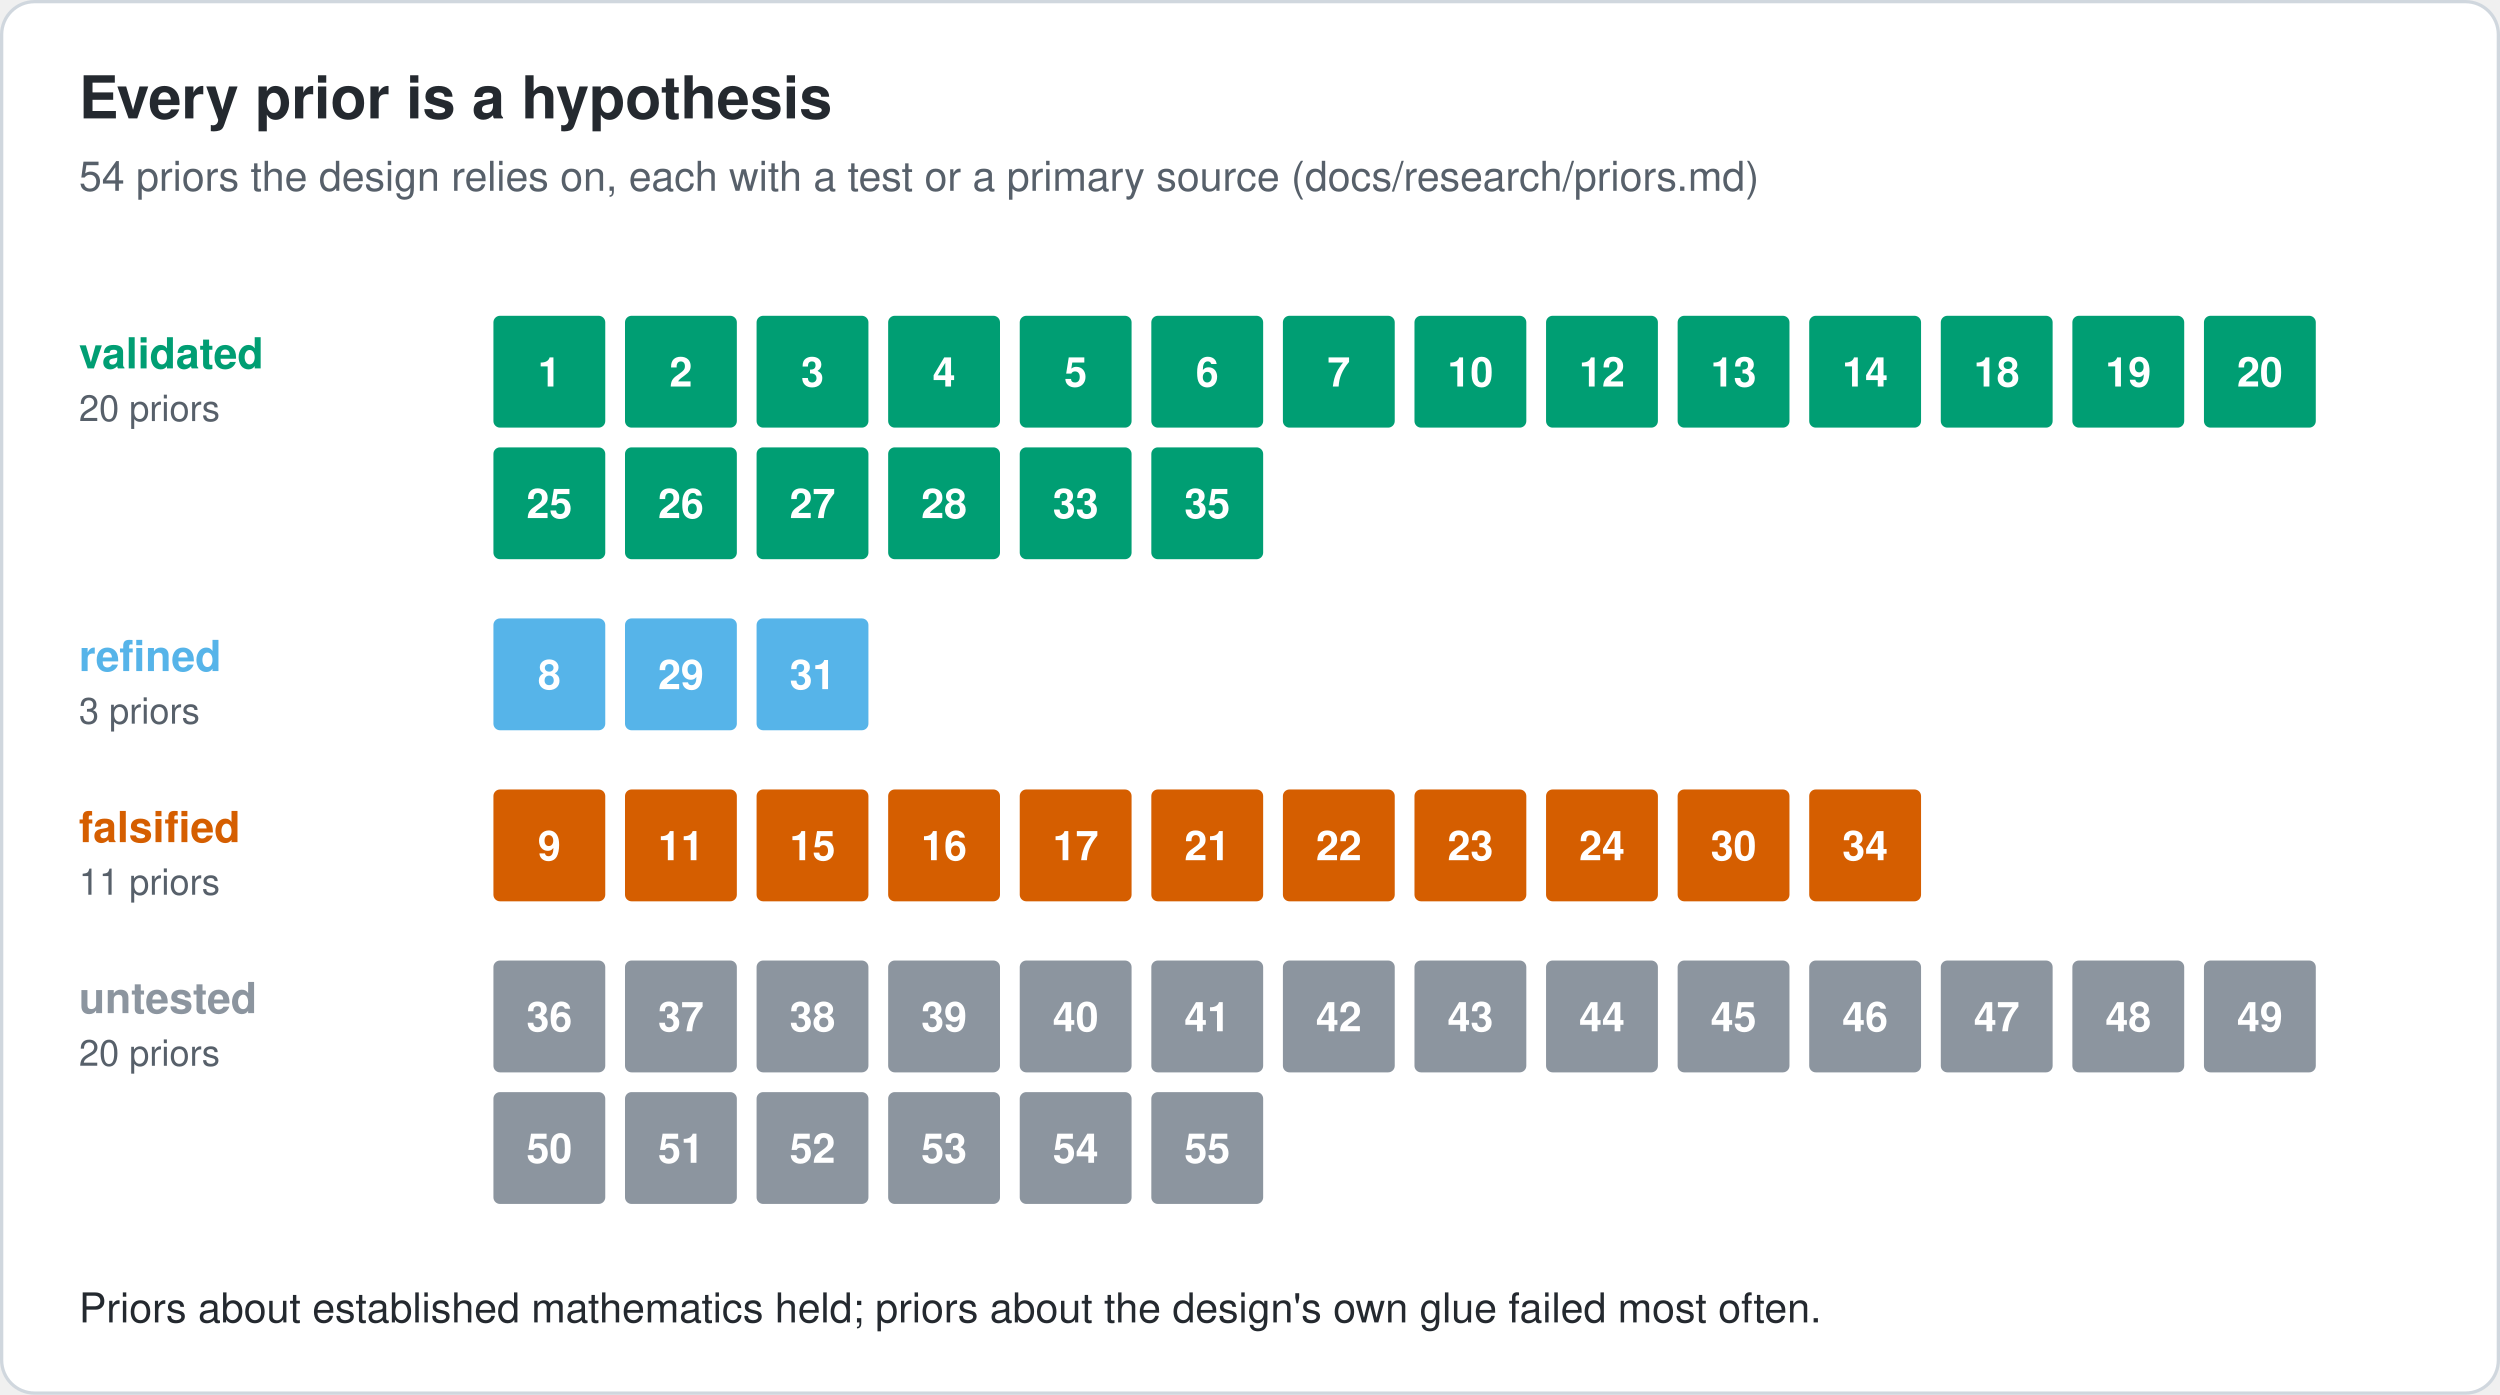
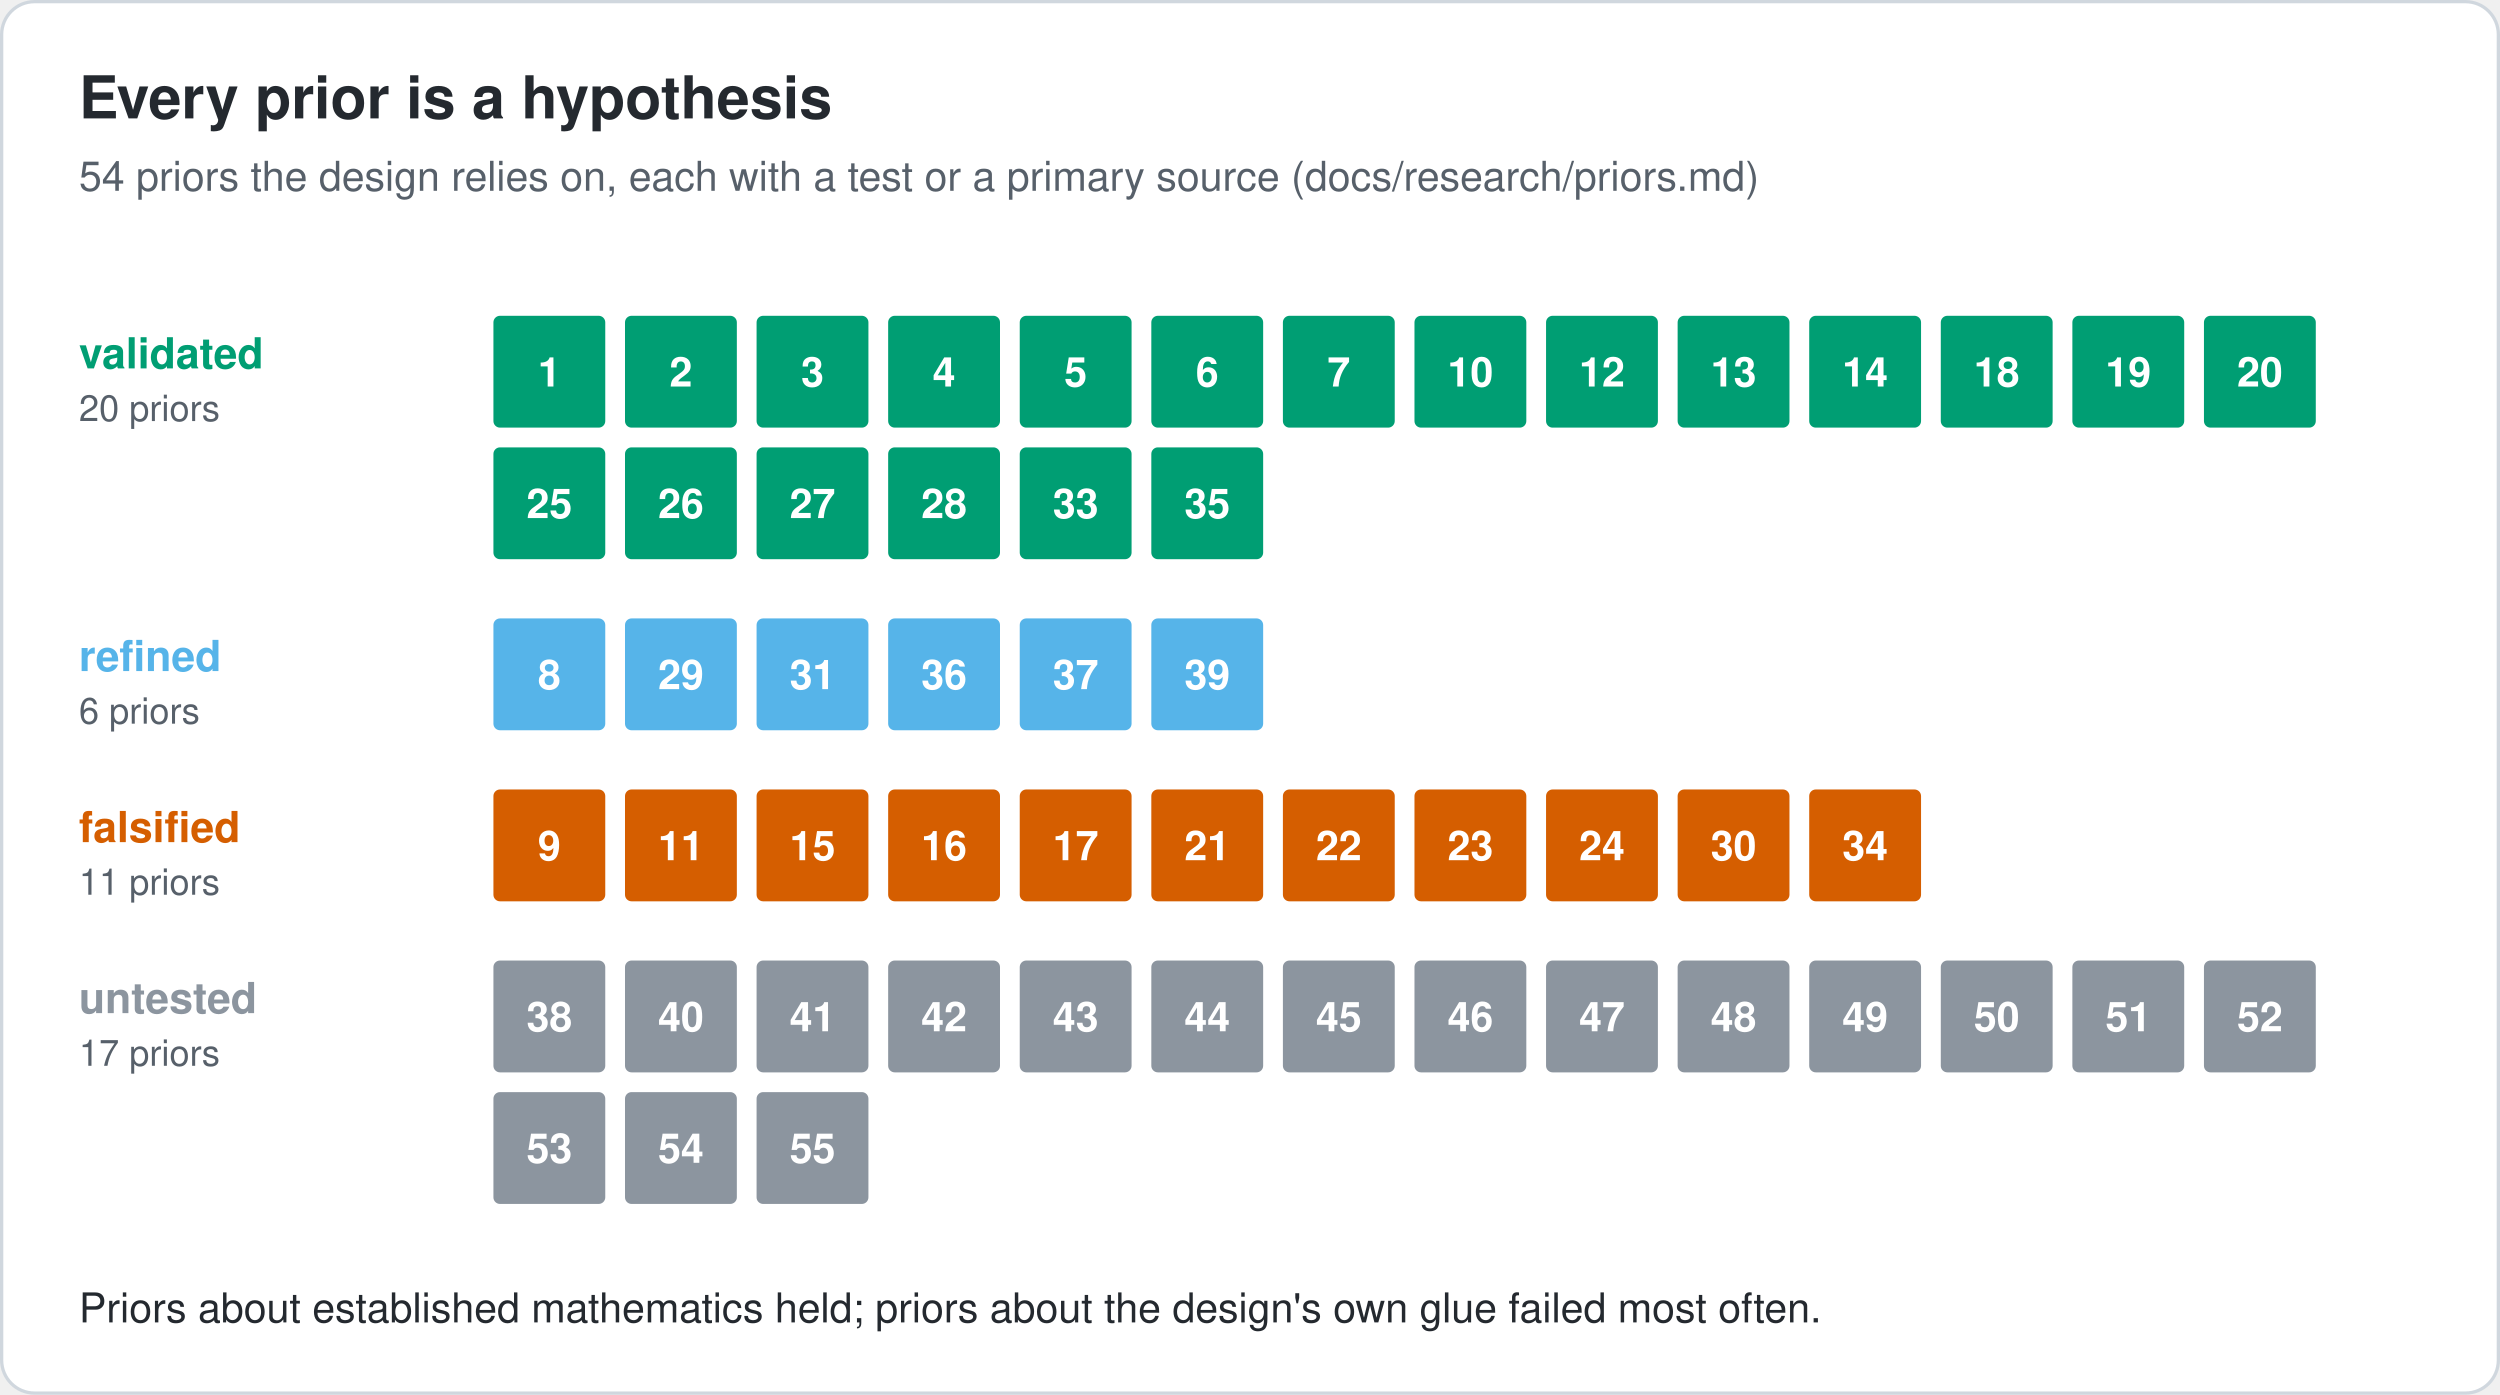
<svg xmlns="http://www.w3.org/2000/svg" width="760" height="424" viewBox="0 0 760 424" font-family="-apple-system, BlinkMacSystemFont, 'Segoe UI', Helvetica, Arial, sans-serif" role="img">
  <rect x="0.5" y="0.5" width="759" height="423" rx="10" fill="#ffffff" stroke="#d0d7de" />
  <text x="24" y="36" font-size="18" fill="#24292f" font-weight="600">Every prior is a hypothesis</text>
  <text x="24" y="58" font-size="12.5" fill="#57606a">54 priors the design relies on, each with a test or a primary source (docs/research/priors.md)</text>
  <text x="24" y="112" font-size="13" fill="#009E73" font-weight="600">validated</text>
  <text x="24" y="128" font-size="11" fill="#57606a">20 priors</text>
  <rect x="150" y="96" width="34" height="34" rx="2" fill="#009E73" />
  <text x="167" y="117.5" font-size="12.5" fill="#ffffff" text-anchor="middle" font-weight="600">1</text>
  <rect x="190" y="96" width="34" height="34" rx="2" fill="#009E73" />
  <text x="207" y="117.5" font-size="12.5" fill="#ffffff" text-anchor="middle" font-weight="600">2</text>
  <rect x="230" y="96" width="34" height="34" rx="2" fill="#009E73" />
  <text x="247" y="117.5" font-size="12.5" fill="#ffffff" text-anchor="middle" font-weight="600">3</text>
  <rect x="270" y="96" width="34" height="34" rx="2" fill="#009E73" />
  <text x="287" y="117.5" font-size="12.5" fill="#ffffff" text-anchor="middle" font-weight="600">4</text>
  <rect x="310" y="96" width="34" height="34" rx="2" fill="#009E73" />
  <text x="327" y="117.5" font-size="12.5" fill="#ffffff" text-anchor="middle" font-weight="600">5</text>
  <rect x="350" y="96" width="34" height="34" rx="2" fill="#009E73" />
  <text x="367" y="117.5" font-size="12.5" fill="#ffffff" text-anchor="middle" font-weight="600">6</text>
  <rect x="390" y="96" width="34" height="34" rx="2" fill="#009E73" />
  <text x="407" y="117.5" font-size="12.5" fill="#ffffff" text-anchor="middle" font-weight="600">7</text>
  <rect x="430" y="96" width="34" height="34" rx="2" fill="#009E73" />
  <text x="447" y="117.5" font-size="12.5" fill="#ffffff" text-anchor="middle" font-weight="600">10</text>
  <rect x="470" y="96" width="34" height="34" rx="2" fill="#009E73" />
  <text x="487" y="117.5" font-size="12.5" fill="#ffffff" text-anchor="middle" font-weight="600">12</text>
  <rect x="510" y="96" width="34" height="34" rx="2" fill="#009E73" />
  <text x="527" y="117.5" font-size="12.5" fill="#ffffff" text-anchor="middle" font-weight="600">13</text>
  <rect x="550" y="96" width="34" height="34" rx="2" fill="#009E73" />
  <text x="567" y="117.5" font-size="12.5" fill="#ffffff" text-anchor="middle" font-weight="600">14</text>
  <rect x="590" y="96" width="34" height="34" rx="2" fill="#009E73" />
  <text x="607" y="117.5" font-size="12.5" fill="#ffffff" text-anchor="middle" font-weight="600">18</text>
  <rect x="630" y="96" width="34" height="34" rx="2" fill="#009E73" />
  <text x="647" y="117.5" font-size="12.5" fill="#ffffff" text-anchor="middle" font-weight="600">19</text>
  <rect x="670" y="96" width="34" height="34" rx="2" fill="#009E73" />
  <text x="687" y="117.5" font-size="12.5" fill="#ffffff" text-anchor="middle" font-weight="600">20</text>
  <rect x="150" y="136" width="34" height="34" rx="2" fill="#009E73" />
  <text x="167" y="157.5" font-size="12.5" fill="#ffffff" text-anchor="middle" font-weight="600">25</text>
  <rect x="190" y="136" width="34" height="34" rx="2" fill="#009E73" />
  <text x="207" y="157.5" font-size="12.5" fill="#ffffff" text-anchor="middle" font-weight="600">26</text>
  <rect x="230" y="136" width="34" height="34" rx="2" fill="#009E73" />
  <text x="247" y="157.5" font-size="12.5" fill="#ffffff" text-anchor="middle" font-weight="600">27</text>
  <rect x="270" y="136" width="34" height="34" rx="2" fill="#009E73" />
  <text x="287" y="157.5" font-size="12.5" fill="#ffffff" text-anchor="middle" font-weight="600">28</text>
  <rect x="310" y="136" width="34" height="34" rx="2" fill="#009E73" />
  <text x="327" y="157.5" font-size="12.5" fill="#ffffff" text-anchor="middle" font-weight="600">33</text>
  <rect x="350" y="136" width="34" height="34" rx="2" fill="#009E73" />
  <text x="367" y="157.5" font-size="12.5" fill="#ffffff" text-anchor="middle" font-weight="600">35</text>
  <text x="24" y="204" font-size="13" fill="#56B4E9" font-weight="600">refined</text>
-   <text x="24" y="220" font-size="11" fill="#57606a">3 priors</text>
+   <text x="24" y="220" font-size="11" fill="#57606a">6 priors</text>
  <rect x="150" y="188" width="34" height="34" rx="2" fill="#56B4E9" />
  <text x="167" y="209.5" font-size="12.5" fill="#ffffff" text-anchor="middle" font-weight="600">8</text>
  <rect x="190" y="188" width="34" height="34" rx="2" fill="#56B4E9" />
  <text x="207" y="209.5" font-size="12.5" fill="#ffffff" text-anchor="middle" font-weight="600">29</text>
  <rect x="230" y="188" width="34" height="34" rx="2" fill="#56B4E9" />
  <text x="247" y="209.5" font-size="12.5" fill="#ffffff" text-anchor="middle" font-weight="600">31</text>
+   <rect x="270" y="188" width="34" height="34" rx="2" fill="#56B4E9" />
+   <text x="287" y="209.5" font-size="12.5" fill="#ffffff" text-anchor="middle" font-weight="600">36</text>
+   <rect x="310" y="188" width="34" height="34" rx="2" fill="#56B4E9" />
+   <text x="327" y="209.5" font-size="12.5" fill="#ffffff" text-anchor="middle" font-weight="600">37</text>
+   <rect x="350" y="188" width="34" height="34" rx="2" fill="#56B4E9" />
+   <text x="367" y="209.5" font-size="12.5" fill="#ffffff" text-anchor="middle" font-weight="600">39</text>
  <text x="24" y="256" font-size="13" fill="#D55E00" font-weight="600">falsified</text>
  <text x="24" y="272" font-size="11" fill="#57606a">11 priors</text>
  <rect x="150" y="240" width="34" height="34" rx="2" fill="#D55E00" />
  <text x="167" y="261.5" font-size="12.5" fill="#ffffff" text-anchor="middle" font-weight="600">9</text>
  <rect x="190" y="240" width="34" height="34" rx="2" fill="#D55E00" />
  <text x="207" y="261.5" font-size="12.5" fill="#ffffff" text-anchor="middle" font-weight="600">11</text>
  <rect x="230" y="240" width="34" height="34" rx="2" fill="#D55E00" />
  <text x="247" y="261.5" font-size="12.5" fill="#ffffff" text-anchor="middle" font-weight="600">15</text>
  <rect x="270" y="240" width="34" height="34" rx="2" fill="#D55E00" />
  <text x="287" y="261.5" font-size="12.5" fill="#ffffff" text-anchor="middle" font-weight="600">16</text>
  <rect x="310" y="240" width="34" height="34" rx="2" fill="#D55E00" />
  <text x="327" y="261.5" font-size="12.5" fill="#ffffff" text-anchor="middle" font-weight="600">17</text>
  <rect x="350" y="240" width="34" height="34" rx="2" fill="#D55E00" />
  <text x="367" y="261.5" font-size="12.5" fill="#ffffff" text-anchor="middle" font-weight="600">21</text>
  <rect x="390" y="240" width="34" height="34" rx="2" fill="#D55E00" />
  <text x="407" y="261.5" font-size="12.5" fill="#ffffff" text-anchor="middle" font-weight="600">22</text>
  <rect x="430" y="240" width="34" height="34" rx="2" fill="#D55E00" />
  <text x="447" y="261.5" font-size="12.5" fill="#ffffff" text-anchor="middle" font-weight="600">23</text>
  <rect x="470" y="240" width="34" height="34" rx="2" fill="#D55E00" />
  <text x="487" y="261.5" font-size="12.5" fill="#ffffff" text-anchor="middle" font-weight="600">24</text>
  <rect x="510" y="240" width="34" height="34" rx="2" fill="#D55E00" />
  <text x="527" y="261.5" font-size="12.5" fill="#ffffff" text-anchor="middle" font-weight="600">30</text>
  <rect x="550" y="240" width="34" height="34" rx="2" fill="#D55E00" />
  <text x="567" y="261.5" font-size="12.5" fill="#ffffff" text-anchor="middle" font-weight="600">34</text>
  <text x="24" y="308" font-size="13" fill="#8c959f" font-weight="600">untested</text>
-   <text x="24" y="324" font-size="11" fill="#57606a">20 priors</text>
+   <text x="24" y="324" font-size="11" fill="#57606a">17 priors</text>
  <rect x="150" y="292" width="34" height="34" rx="2" fill="#8c959f" />
-   <text x="167" y="313.5" font-size="12.5" fill="#ffffff" text-anchor="middle" font-weight="600">36</text>
+   <text x="167" y="313.5" font-size="12.5" fill="#ffffff" text-anchor="middle" font-weight="600">38</text>
  <rect x="190" y="292" width="34" height="34" rx="2" fill="#8c959f" />
-   <text x="207" y="313.5" font-size="12.5" fill="#ffffff" text-anchor="middle" font-weight="600">37</text>
+   <text x="207" y="313.5" font-size="12.5" fill="#ffffff" text-anchor="middle" font-weight="600">40</text>
  <rect x="230" y="292" width="34" height="34" rx="2" fill="#8c959f" />
-   <text x="247" y="313.5" font-size="12.5" fill="#ffffff" text-anchor="middle" font-weight="600">38</text>
+   <text x="247" y="313.5" font-size="12.5" fill="#ffffff" text-anchor="middle" font-weight="600">41</text>
  <rect x="270" y="292" width="34" height="34" rx="2" fill="#8c959f" />
-   <text x="287" y="313.5" font-size="12.5" fill="#ffffff" text-anchor="middle" font-weight="600">39</text>
+   <text x="287" y="313.5" font-size="12.5" fill="#ffffff" text-anchor="middle" font-weight="600">42</text>
  <rect x="310" y="292" width="34" height="34" rx="2" fill="#8c959f" />
-   <text x="327" y="313.5" font-size="12.5" fill="#ffffff" text-anchor="middle" font-weight="600">40</text>
+   <text x="327" y="313.5" font-size="12.5" fill="#ffffff" text-anchor="middle" font-weight="600">43</text>
  <rect x="350" y="292" width="34" height="34" rx="2" fill="#8c959f" />
-   <text x="367" y="313.5" font-size="12.5" fill="#ffffff" text-anchor="middle" font-weight="600">41</text>
+   <text x="367" y="313.5" font-size="12.5" fill="#ffffff" text-anchor="middle" font-weight="600">44</text>
  <rect x="390" y="292" width="34" height="34" rx="2" fill="#8c959f" />
-   <text x="407" y="313.5" font-size="12.5" fill="#ffffff" text-anchor="middle" font-weight="600">42</text>
+   <text x="407" y="313.5" font-size="12.5" fill="#ffffff" text-anchor="middle" font-weight="600">45</text>
  <rect x="430" y="292" width="34" height="34" rx="2" fill="#8c959f" />
-   <text x="447" y="313.5" font-size="12.5" fill="#ffffff" text-anchor="middle" font-weight="600">43</text>
+   <text x="447" y="313.5" font-size="12.5" fill="#ffffff" text-anchor="middle" font-weight="600">46</text>
  <rect x="470" y="292" width="34" height="34" rx="2" fill="#8c959f" />
-   <text x="487" y="313.5" font-size="12.5" fill="#ffffff" text-anchor="middle" font-weight="600">44</text>
+   <text x="487" y="313.5" font-size="12.5" fill="#ffffff" text-anchor="middle" font-weight="600">47</text>
  <rect x="510" y="292" width="34" height="34" rx="2" fill="#8c959f" />
-   <text x="527" y="313.5" font-size="12.5" fill="#ffffff" text-anchor="middle" font-weight="600">45</text>
+   <text x="527" y="313.5" font-size="12.5" fill="#ffffff" text-anchor="middle" font-weight="600">48</text>
  <rect x="550" y="292" width="34" height="34" rx="2" fill="#8c959f" />
-   <text x="567" y="313.5" font-size="12.5" fill="#ffffff" text-anchor="middle" font-weight="600">46</text>
+   <text x="567" y="313.5" font-size="12.5" fill="#ffffff" text-anchor="middle" font-weight="600">49</text>
  <rect x="590" y="292" width="34" height="34" rx="2" fill="#8c959f" />
-   <text x="607" y="313.5" font-size="12.5" fill="#ffffff" text-anchor="middle" font-weight="600">47</text>
+   <text x="607" y="313.5" font-size="12.5" fill="#ffffff" text-anchor="middle" font-weight="600">50</text>
  <rect x="630" y="292" width="34" height="34" rx="2" fill="#8c959f" />
-   <text x="647" y="313.5" font-size="12.5" fill="#ffffff" text-anchor="middle" font-weight="600">48</text>
+   <text x="647" y="313.5" font-size="12.5" fill="#ffffff" text-anchor="middle" font-weight="600">51</text>
  <rect x="670" y="292" width="34" height="34" rx="2" fill="#8c959f" />
-   <text x="687" y="313.5" font-size="12.5" fill="#ffffff" text-anchor="middle" font-weight="600">49</text>
+   <text x="687" y="313.5" font-size="12.5" fill="#ffffff" text-anchor="middle" font-weight="600">52</text>
  <rect x="150" y="332" width="34" height="34" rx="2" fill="#8c959f" />
-   <text x="167" y="353.5" font-size="12.5" fill="#ffffff" text-anchor="middle" font-weight="600">50</text>
+   <text x="167" y="353.5" font-size="12.5" fill="#ffffff" text-anchor="middle" font-weight="600">53</text>
  <rect x="190" y="332" width="34" height="34" rx="2" fill="#8c959f" />
-   <text x="207" y="353.5" font-size="12.5" fill="#ffffff" text-anchor="middle" font-weight="600">51</text>
+   <text x="207" y="353.5" font-size="12.5" fill="#ffffff" text-anchor="middle" font-weight="600">54</text>
  <rect x="230" y="332" width="34" height="34" rx="2" fill="#8c959f" />
-   <text x="247" y="353.5" font-size="12.5" fill="#ffffff" text-anchor="middle" font-weight="600">52</text>
-   <rect x="270" y="332" width="34" height="34" rx="2" fill="#8c959f" />
-   <text x="287" y="353.5" font-size="12.5" fill="#ffffff" text-anchor="middle" font-weight="600">53</text>
-   <rect x="310" y="332" width="34" height="34" rx="2" fill="#8c959f" />
-   <text x="327" y="353.5" font-size="12.5" fill="#ffffff" text-anchor="middle" font-weight="600">54</text>
-   <rect x="350" y="332" width="34" height="34" rx="2" fill="#8c959f" />
-   <text x="367" y="353.5" font-size="12.5" fill="#ffffff" text-anchor="middle" font-weight="600">55</text>
+   <text x="247" y="353.5" font-size="12.5" fill="#ffffff" text-anchor="middle" font-weight="600">55</text>
  <text x="24" y="402" font-size="12.5" fill="#24292f">Priors about established mathematics held; priors about the design's own glue failed most often.</text>
</svg>
